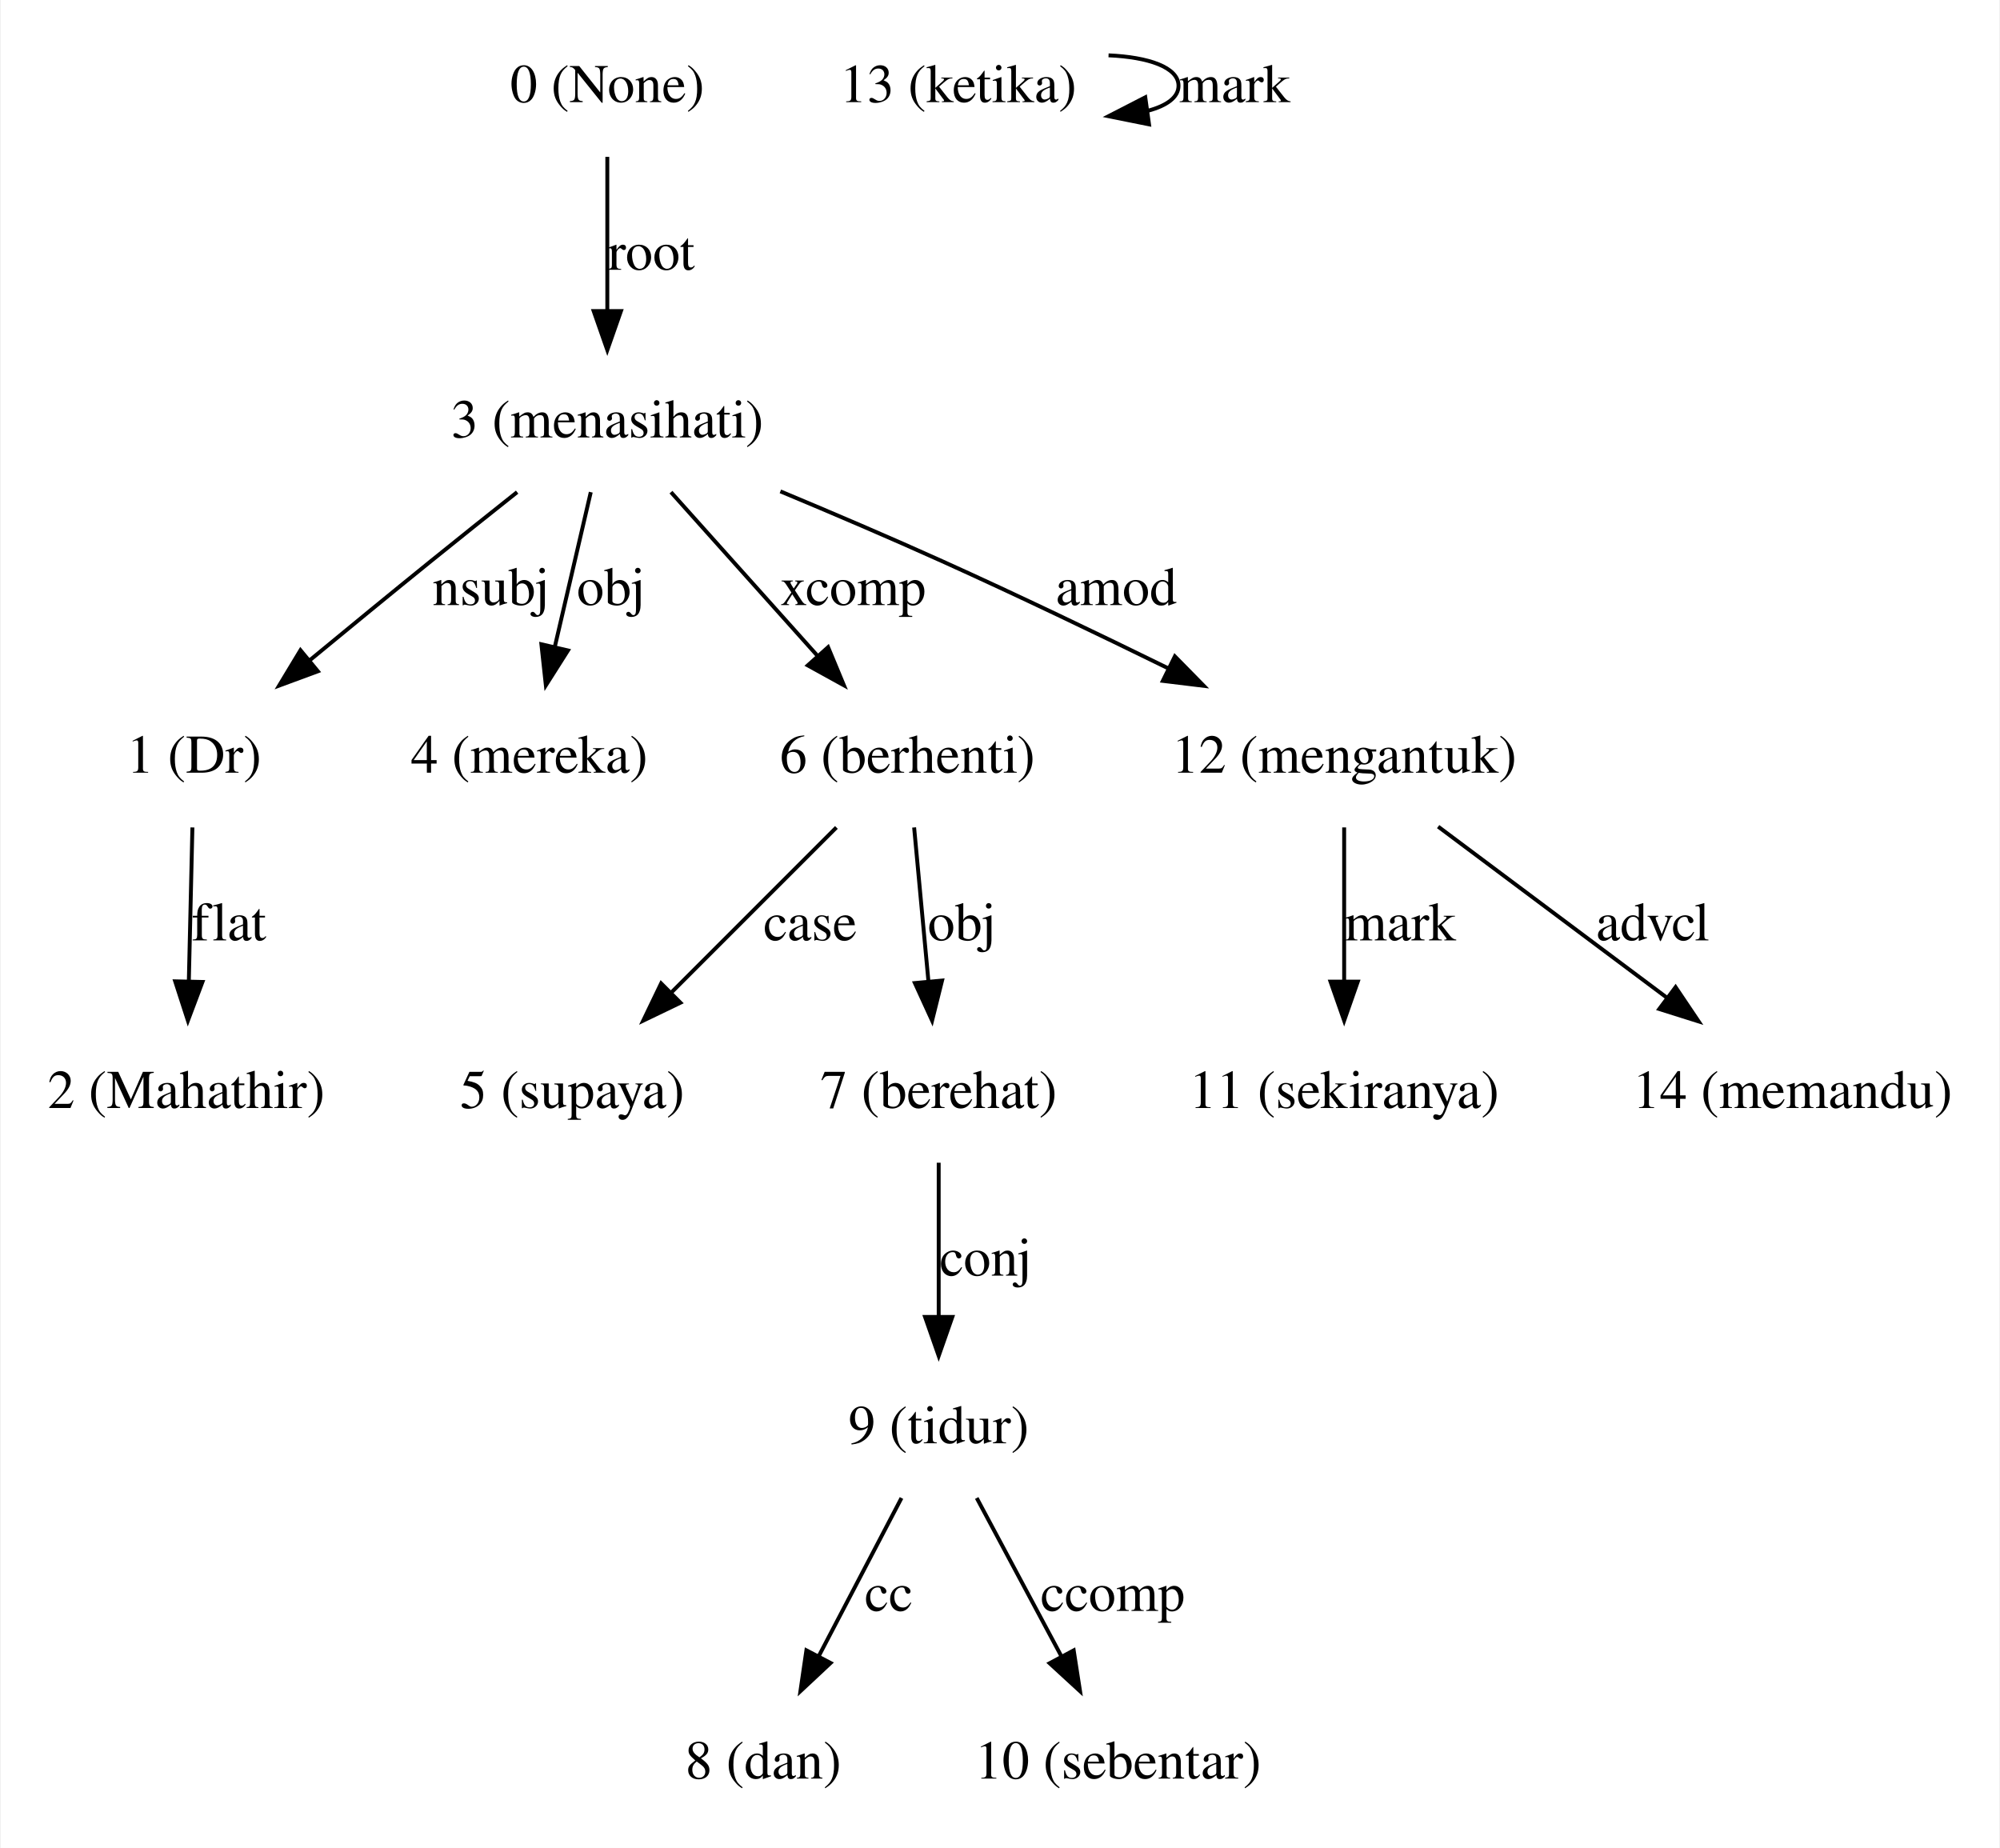
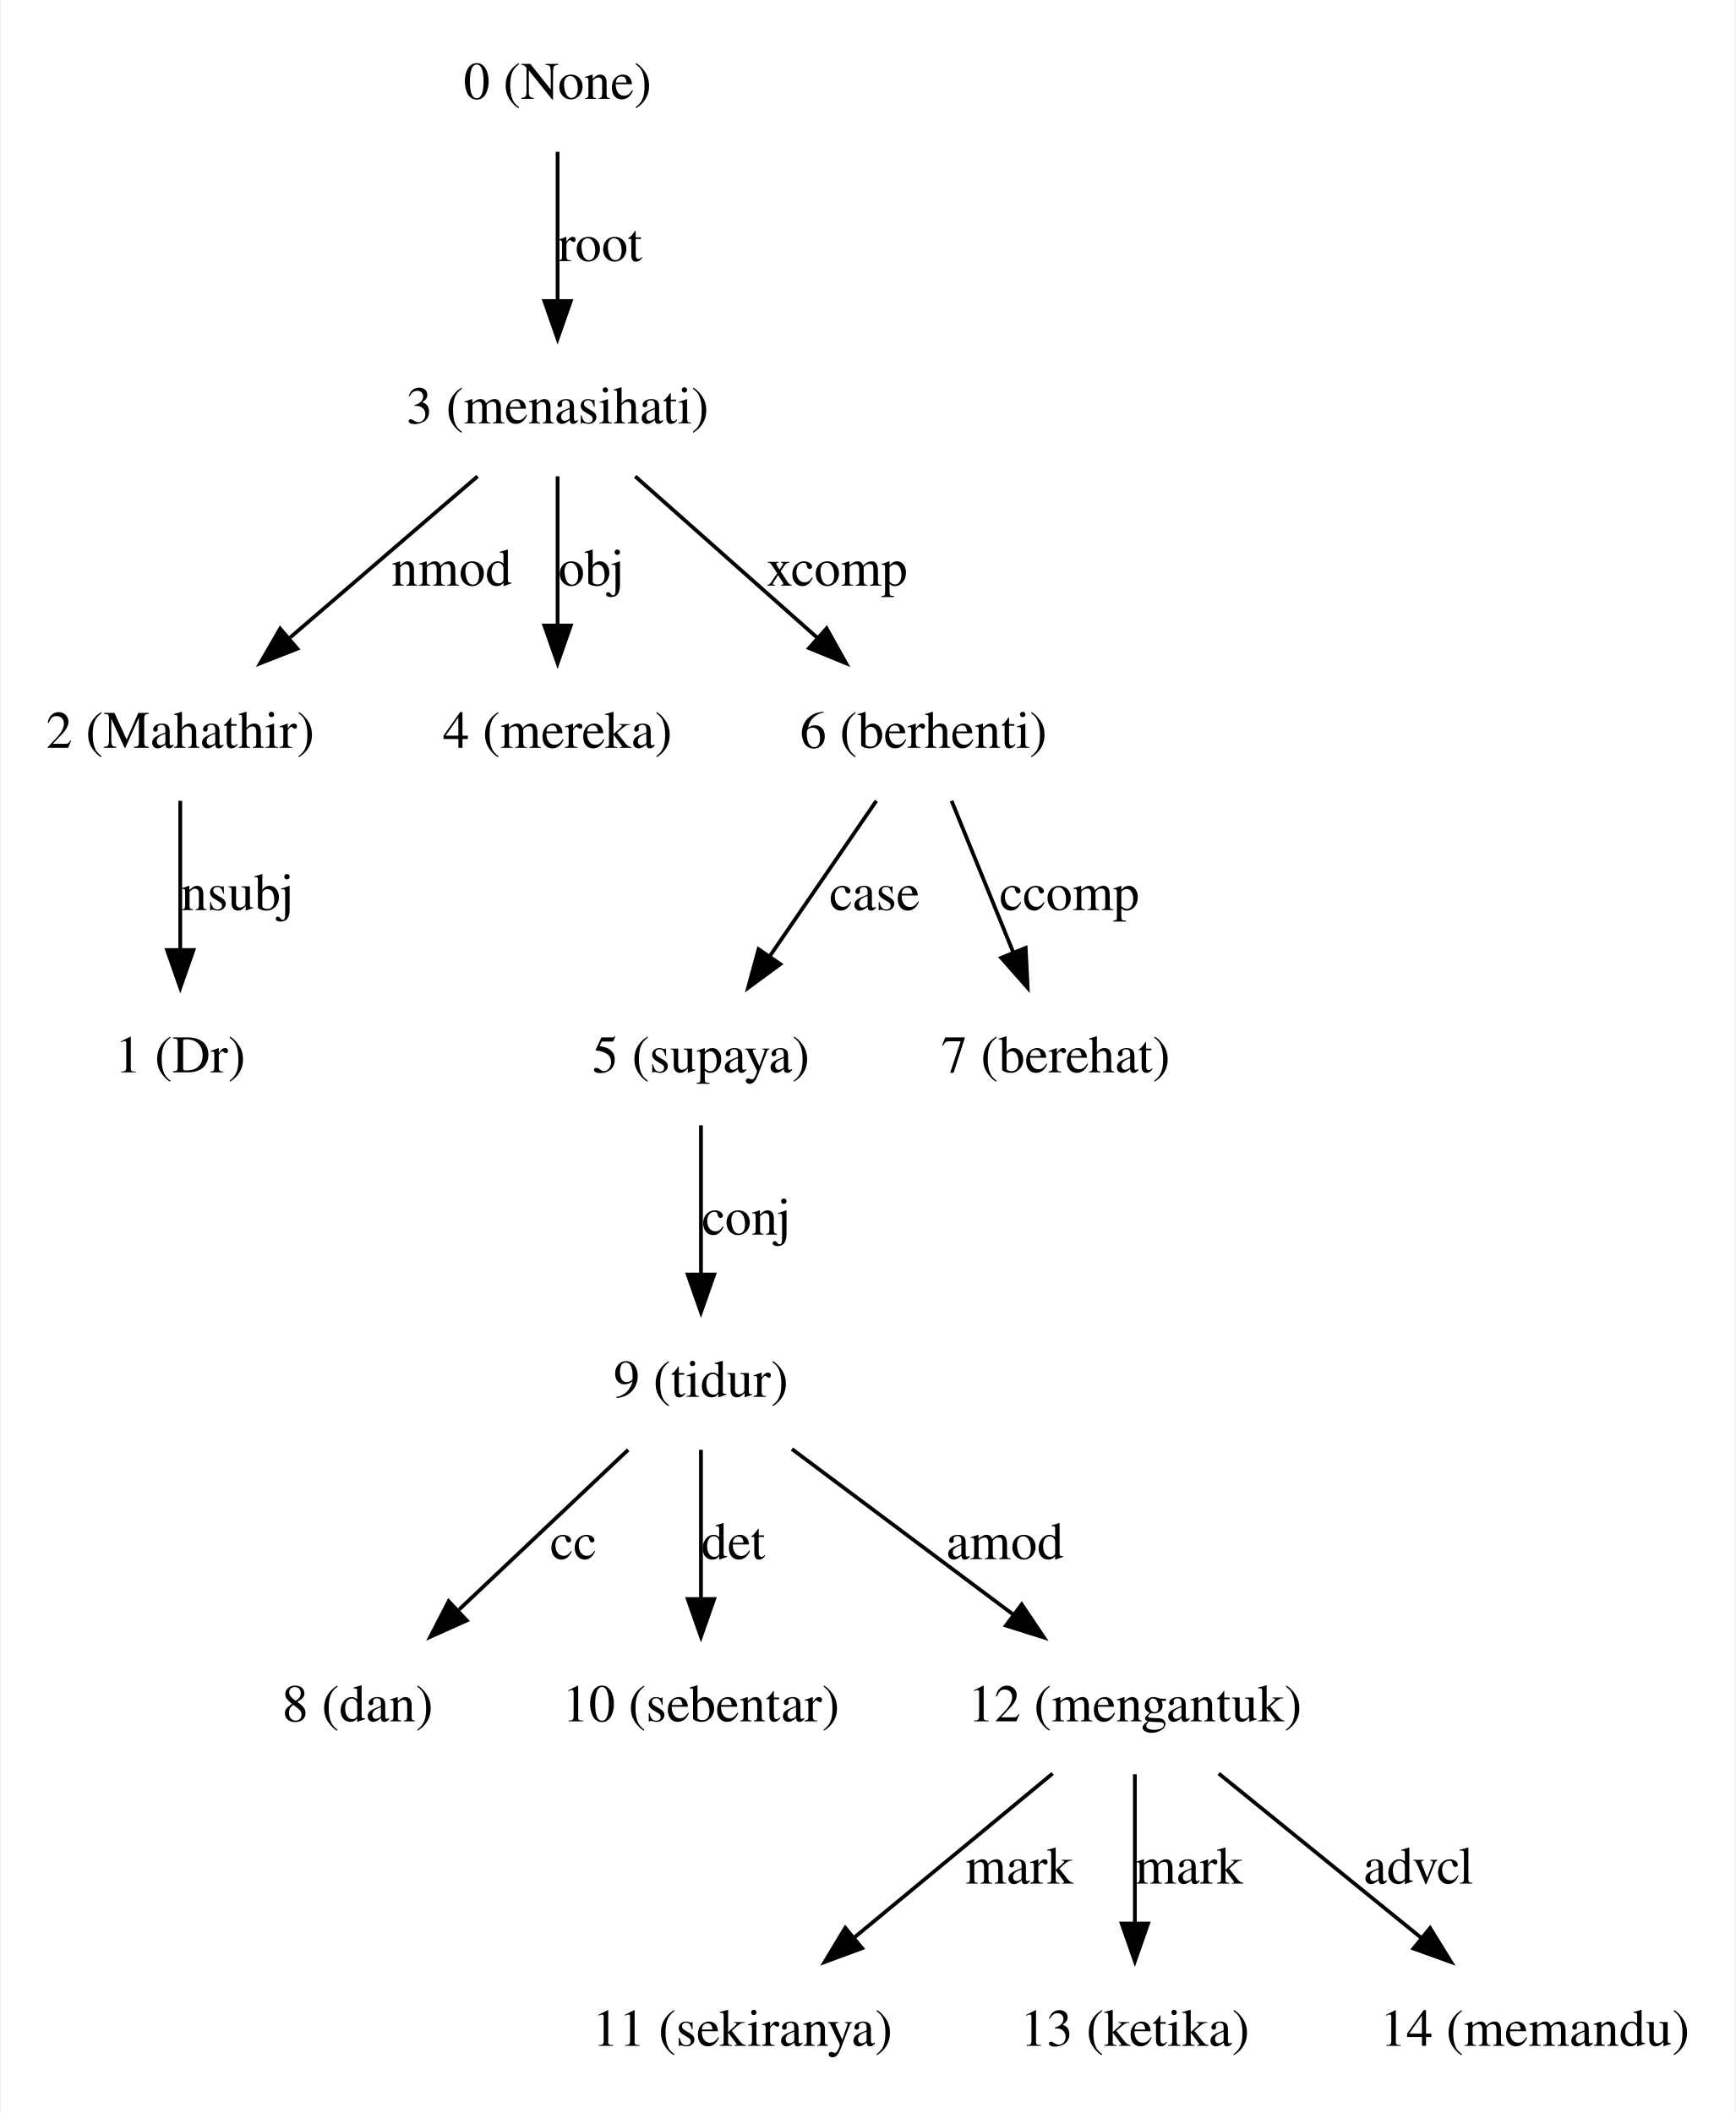
- <svg xmlns="http://www.w3.org/2000/svg" width="513pt" height="474pt" viewBox="0.00 0.00 512.59 474.00">
-   <g id="graph0" class="graph" transform="scale(1 1) rotate(0) translate(4 470)">
-     <polygon fill="#ffffff" stroke="transparent" points="-4,4 -4,-470 508.586,-470 508.586,4 -4,4" />
+ <svg xmlns="http://www.w3.org/2000/svg" width="460pt" height="560pt" viewBox="0.00 0.00 459.59 560.00">
+   <g id="graph0" class="graph" transform="scale(1 1) rotate(0) translate(4 556)">
+     <polygon fill="#ffffff" stroke="transparent" points="-4,4 -4,-556 455.586,-556 455.586,4 -4,4" />
    <g id="node1" class="node">
-       <text text-anchor="middle" x="151.571" y="-443.8" font-family="Times,serif" font-size="14.00" fill="#000000">0 (None)</text>
+       <text text-anchor="middle" x="143.571" y="-529.8" font-family="Times,serif" font-size="14.00" fill="#000000">0 (None)</text>
    </g>
    <g id="node2" class="node">
-       <text text-anchor="middle" x="151.571" y="-357.8" font-family="Times,serif" font-size="14.00" fill="#000000">3 (menasihati)</text>
+       <text text-anchor="middle" x="143.571" y="-443.8" font-family="Times,serif" font-size="14.00" fill="#000000">3 (menasihati)</text>
    </g>
    <g id="edge1" class="edge">
-       <path fill="none" stroke="#000000" d="M151.571,-429.762C151.571,-418.36 151.571,-403.434 151.571,-390.494" />
-       <polygon fill="#000000" stroke="#000000" points="155.071,-390.212 151.571,-380.212 148.071,-390.212 155.071,-390.212" />
-       <text text-anchor="middle" x="162.847" y="-400.8" font-family="Times,serif" font-size="14.00" fill="#000000">root</text>
+       <path fill="none" stroke="#000000" d="M143.571,-515.762C143.571,-504.36 143.571,-489.434 143.571,-476.494" />
+       <polygon fill="#000000" stroke="#000000" points="147.071,-476.212 143.571,-466.212 140.071,-476.212 147.071,-476.212" />
+       <text text-anchor="middle" x="154.847" y="-486.8" font-family="Times,serif" font-size="14.00" fill="#000000">root</text>
+     </g>
+     <g id="node4" class="node">
+       <text text-anchor="middle" x="43.571" y="-357.8" font-family="Times,serif" font-size="14.00" fill="#000000">2 (Mahathir)</text>
+     </g>
+     <g id="edge3" class="edge">
+       <path fill="none" stroke="#000000" d="M122.363,-429.762C107.912,-417.334 88.593,-400.719 72.701,-387.052" />
+       <polygon fill="#000000" stroke="#000000" points="74.612,-384.079 64.748,-380.212 70.047,-389.386 74.612,-384.079" />
+       <text text-anchor="middle" x="115.516" y="-400.8" font-family="Times,serif" font-size="14.00" fill="#000000">nmod</text>
+     </g>
+     <g id="node5" class="node">
+       <text text-anchor="middle" x="143.571" y="-357.8" font-family="Times,serif" font-size="14.00" fill="#000000">4 (mereka)</text>
+     </g>
+     <g id="edge4" class="edge">
+       <path fill="none" stroke="#000000" d="M143.571,-429.762C143.571,-418.36 143.571,-403.434 143.571,-390.494" />
+       <polygon fill="#000000" stroke="#000000" points="147.071,-390.212 143.571,-380.212 140.071,-390.212 147.071,-390.212" />
+       <text text-anchor="middle" x="152.516" y="-400.8" font-family="Times,serif" font-size="14.00" fill="#000000">obj</text>
+     </g>
+     <g id="node6" class="node">
+       <text text-anchor="middle" x="240.571" y="-357.8" font-family="Times,serif" font-size="14.00" fill="#000000">6 (berhenti)</text>
+     </g>
+     <g id="edge5" class="edge">
+       <path fill="none" stroke="#000000" d="M164.142,-429.762C178.16,-417.334 196.899,-400.719 212.314,-387.052" />
+       <polygon fill="#000000" stroke="#000000" points="214.869,-389.465 220.029,-380.212 210.225,-384.227 214.869,-389.465" />
+       <text text-anchor="middle" x="217.623" y="-400.8" font-family="Times,serif" font-size="14.00" fill="#000000">xcomp</text>
    </g>
    <g id="node3" class="node">
-       <text text-anchor="middle" x="45.571" y="-271.8" font-family="Times,serif" font-size="14.00" fill="#000000">1 (Dr)</text>
+       <text text-anchor="middle" x="43.571" y="-271.8" font-family="Times,serif" font-size="14.00" fill="#000000">1 (Dr)</text>
    </g>
-     <g id="edge3" class="edge">
-       <path fill="none" stroke="#000000" d="M128.441,-343.767C121.299,-338.101 113.422,-331.816 106.233,-326 96.12,-317.818 85.128,-308.798 75.314,-300.698" />
-       <polygon fill="#000000" stroke="#000000" points="77.33,-297.823 67.393,-294.149 72.87,-303.218 77.33,-297.823" />
-       <text text-anchor="middle" x="121.74" y="-314.8" font-family="Times,serif" font-size="14.00" fill="#000000">nsubj</text>
-     </g>
-     <g id="node5" class="node">
-       <text text-anchor="middle" x="131.571" y="-271.8" font-family="Times,serif" font-size="14.00" fill="#000000">4 (mereka)</text>
-     </g>
-     <g id="edge4" class="edge">
-       <path fill="none" stroke="#000000" d="M147.329,-343.762C144.651,-332.246 141.137,-317.135 138.107,-304.106" />
-       <polygon fill="#000000" stroke="#000000" points="141.48,-303.159 135.806,-294.212 134.662,-304.745 141.48,-303.159" />
-       <text text-anchor="middle" x="152.516" y="-314.8" font-family="Times,serif" font-size="14.00" fill="#000000">obj</text>
-     </g>
-     <g id="node6" class="node">
-       <text text-anchor="middle" x="228.571" y="-271.8" font-family="Times,serif" font-size="14.00" fill="#000000">6 (berhenti)</text>
-     </g>
-     <g id="edge5" class="edge">
-       <path fill="none" stroke="#000000" d="M167.9,-343.762C178.824,-331.562 193.359,-315.327 205.464,-301.808" />
-       <polygon fill="#000000" stroke="#000000" points="208.202,-303.997 212.265,-294.212 202.987,-299.328 208.202,-303.997" />
-       <text text-anchor="middle" x="214.623" y="-314.8" font-family="Times,serif" font-size="14.00" fill="#000000">xcomp</text>
+     <g id="edge2" class="edge">
+       <path fill="none" stroke="#000000" d="M43.571,-343.762C43.571,-332.36 43.571,-317.434 43.571,-304.494" />
+       <polygon fill="#000000" stroke="#000000" points="47.071,-304.212 43.571,-294.212 40.071,-304.212 47.071,-304.212" />
+       <text text-anchor="middle" x="58.74" y="-314.8" font-family="Times,serif" font-size="14.00" fill="#000000">nsubj</text>
    </g>
    <g id="node7" class="node">
-       <text text-anchor="middle" x="340.571" y="-271.8" font-family="Times,serif" font-size="14.00" fill="#000000">12 (mengantuk)</text>
+       <text text-anchor="middle" x="181.571" y="-271.8" font-family="Times,serif" font-size="14.00" fill="#000000">5 (supaya)</text>
+     </g>
+     <g id="edge7" class="edge">
+       <path fill="none" stroke="#000000" d="M228.058,-343.762C219.845,-331.79 208.967,-315.933 199.798,-302.568" />
+       <polygon fill="#000000" stroke="#000000" points="202.608,-300.478 194.065,-294.212 196.836,-304.438 202.608,-300.478" />
+       <text text-anchor="middle" x="227.616" y="-314.8" font-family="Times,serif" font-size="14.00" fill="#000000">case</text>
+     </g>
+     <g id="node9" class="node">
+       <text text-anchor="middle" x="275.571" y="-271.8" font-family="Times,serif" font-size="14.00" fill="#000000">7 (berehat)</text>
+     </g>
+     <g id="edge8" class="edge">
+       <path fill="none" stroke="#000000" d="M247.993,-343.762C252.726,-332.132 258.952,-316.836 264.289,-303.72" />
+       <polygon fill="#000000" stroke="#000000" points="267.631,-304.794 268.159,-294.212 261.147,-302.155 267.631,-304.794" />
+       <text text-anchor="middle" x="279.229" y="-314.8" font-family="Times,serif" font-size="14.00" fill="#000000">ccomp</text>
+     </g>
+     <g id="node8" class="node">
+       <text text-anchor="middle" x="181.571" y="-185.8" font-family="Times,serif" font-size="14.00" fill="#000000">9 (tidur)</text>
    </g>
    <g id="edge6" class="edge">
-       <path fill="none" stroke="#000000" d="M195.966,-343.968C209.4,-338.363 224.147,-332.062 237.571,-326 256.7,-317.361 277.573,-307.342 295.496,-298.551" />
-       <polygon fill="#000000" stroke="#000000" points="297.15,-301.638 304.575,-294.08 294.057,-295.358 297.15,-301.638" />
-       <text text-anchor="middle" x="282.123" y="-314.8" font-family="Times,serif" font-size="14.00" fill="#000000">amod</text>
+       <path fill="none" stroke="#000000" d="M181.571,-257.762C181.571,-246.36 181.571,-231.434 181.571,-218.494" />
+       <polygon fill="#000000" stroke="#000000" points="185.071,-218.212 181.571,-208.212 178.071,-218.212 185.071,-218.212" />
+       <text text-anchor="middle" x="193.623" y="-228.8" font-family="Times,serif" font-size="14.00" fill="#000000">conj</text>
    </g>
-     <g id="node4" class="node">
-       <text text-anchor="middle" x="43.571" y="-185.8" font-family="Times,serif" font-size="14.00" fill="#000000">2 (Mahathir)</text>
+     <g id="node10" class="node">
+       <text text-anchor="middle" x="90.571" y="-99.8" font-family="Times,serif" font-size="14.00" fill="#000000">8 (dan)</text>
    </g>
-     <g id="edge2" class="edge">
-       <path fill="none" stroke="#000000" d="M45.147,-257.762C44.882,-246.36 44.534,-231.434 44.233,-218.494" />
-       <polygon fill="#000000" stroke="#000000" points="47.726,-218.128 43.994,-208.212 40.728,-218.291 47.726,-218.128" />
-       <text text-anchor="middle" x="54.516" y="-228.8" font-family="Times,serif" font-size="14.00" fill="#000000">flat</text>
+     <g id="edge9" class="edge">
+       <path fill="none" stroke="#000000" d="M162.272,-171.762C149.242,-159.447 131.863,-143.024 117.478,-129.429" />
+       <polygon fill="#000000" stroke="#000000" points="119.514,-126.537 109.842,-122.212 114.706,-131.625 119.514,-126.537" />
+       <text text-anchor="middle" x="147.785" y="-142.8" font-family="Times,serif" font-size="14.00" fill="#000000">cc</text>
    </g>
-     <g id="node8" class="node">
-       <text text-anchor="middle" x="142.571" y="-185.8" font-family="Times,serif" font-size="14.00" fill="#000000">5 (supaya)</text>
+     <g id="node11" class="node">
+       <text text-anchor="middle" x="181.571" y="-99.8" font-family="Times,serif" font-size="14.00" fill="#000000">10 (sebentar)</text>
    </g>
-     <g id="edge7" class="edge">
-       <path fill="none" stroke="#000000" d="M210.332,-257.762C198.018,-245.447 181.594,-229.024 168,-215.429" />
-       <polygon fill="#000000" stroke="#000000" points="170.329,-212.808 160.783,-208.212 165.379,-217.758 170.329,-212.808" />
-       <text text-anchor="middle" x="203.616" y="-228.8" font-family="Times,serif" font-size="14.00" fill="#000000">case</text>
+     <g id="edge10" class="edge">
+       <path fill="none" stroke="#000000" d="M181.571,-171.762C181.571,-160.36 181.571,-145.434 181.571,-132.494" />
+       <polygon fill="#000000" stroke="#000000" points="185.071,-132.212 181.571,-122.212 178.071,-132.212 185.071,-132.212" />
+       <text text-anchor="middle" x="190.123" y="-142.8" font-family="Times,serif" font-size="14.00" fill="#000000">det</text>
    </g>
-     <g id="node9" class="node">
-       <text text-anchor="middle" x="236.571" y="-185.8" font-family="Times,serif" font-size="14.00" fill="#000000">7 (berehat)</text>
+     <g id="node12" class="node">
+       <text text-anchor="middle" x="296.571" y="-99.8" font-family="Times,serif" font-size="14.00" fill="#000000">12 (mengantuk)</text>
    </g>
-     <g id="edge8" class="edge">
-       <path fill="none" stroke="#000000" d="M230.267,-257.762C231.328,-246.36 232.716,-231.434 233.92,-218.494" />
-       <polygon fill="#000000" stroke="#000000" points="237.435,-218.493 234.877,-208.212 230.465,-217.845 237.435,-218.493" />
-       <text text-anchor="middle" x="242.516" y="-228.8" font-family="Times,serif" font-size="14.00" fill="#000000">obj</text>
+     <g id="edge11" class="edge">
+       <path fill="none" stroke="#000000" d="M205.679,-171.972C222.699,-159.243 245.693,-142.048 264.295,-128.137" />
+       <polygon fill="#000000" stroke="#000000" points="266.582,-130.797 272.495,-122.005 262.39,-125.191 266.582,-130.797" />
+       <text text-anchor="middle" x="262.123" y="-142.8" font-family="Times,serif" font-size="14.00" fill="#000000">amod</text>
    </g>
    <g id="node13" class="node">
-       <text text-anchor="middle" x="340.571" y="-185.8" font-family="Times,serif" font-size="14.00" fill="#000000">11 (sekiranya)</text>
+       <text text-anchor="middle" x="192.571" y="-13.8" font-family="Times,serif" font-size="14.00" fill="#000000">11 (sekiranya)</text>
    </g>
    <g id="edge12" class="edge">
-       <path fill="none" stroke="#000000" d="M340.571,-257.762C340.571,-246.36 340.571,-231.434 340.571,-218.494" />
-       <polygon fill="#000000" stroke="#000000" points="344.071,-218.212 340.571,-208.212 337.071,-218.212 344.071,-218.212" />
-       <text text-anchor="middle" x="354.954" y="-228.8" font-family="Times,serif" font-size="14.00" fill="#000000">mark</text>
+       <path fill="none" stroke="#000000" d="M274.769,-85.972C259.515,-73.358 238.956,-56.357 222.215,-42.514" />
+       <polygon fill="#000000" stroke="#000000" points="224.281,-39.68 214.344,-36.005 219.82,-45.075 224.281,-39.68" />
+       <text text-anchor="middle" x="265.954" y="-56.8" font-family="Times,serif" font-size="14.00" fill="#000000">mark</text>
    </g>
    <g id="node14" class="node">
-       <text text-anchor="middle" x="455.571" y="-185.8" font-family="Times,serif" font-size="14.00" fill="#000000">14 (memandu)</text>
+       <text text-anchor="middle" x="296.571" y="-13.8" font-family="Times,serif" font-size="14.00" fill="#000000">13 (ketika)</text>
    </g>
    <g id="edge13" class="edge">
-       <path fill="none" stroke="#000000" d="M364.679,-257.972C381.699,-245.243 404.693,-228.048 423.295,-214.137" />
-       <polygon fill="#000000" stroke="#000000" points="425.582,-216.797 431.495,-208.005 421.39,-211.191 425.582,-216.797" />
-       <text text-anchor="middle" x="419.729" y="-228.8" font-family="Times,serif" font-size="14.00" fill="#000000">advcl</text>
-     </g>
-     <g id="node10" class="node">
-       <text text-anchor="middle" x="236.571" y="-99.8" font-family="Times,serif" font-size="14.00" fill="#000000">9 (tidur)</text>
-     </g>
-     <g id="edge9" class="edge">
-       <path fill="none" stroke="#000000" d="M236.571,-171.762C236.571,-160.36 236.571,-145.434 236.571,-132.494" />
-       <polygon fill="#000000" stroke="#000000" points="240.071,-132.212 236.571,-122.212 233.071,-132.212 240.071,-132.212" />
-       <text text-anchor="middle" x="248.623" y="-142.8" font-family="Times,serif" font-size="14.00" fill="#000000">conj</text>
-     </g>
-     <g id="node11" class="node">
-       <text text-anchor="middle" x="191.571" y="-13.8" font-family="Times,serif" font-size="14.00" fill="#000000">8 (dan)</text>
-     </g>
-     <g id="edge10" class="edge">
-       <path fill="none" stroke="#000000" d="M227.028,-85.762C220.882,-74.018 212.781,-58.535 205.874,-45.335" />
-       <polygon fill="#000000" stroke="#000000" points="208.838,-43.45 201.1,-36.212 202.636,-46.695 208.838,-43.45" />
-       <text text-anchor="middle" x="223.785" y="-56.8" font-family="Times,serif" font-size="14.00" fill="#000000">cc</text>
-     </g>
-     <g id="node12" class="node">
-       <text text-anchor="middle" x="282.571" y="-13.8" font-family="Times,serif" font-size="14.00" fill="#000000">10 (sebentar)</text>
-     </g>
-     <g id="edge11" class="edge">
-       <path fill="none" stroke="#000000" d="M246.326,-85.762C252.608,-74.018 260.889,-58.535 267.95,-45.335" />
-       <polygon fill="#000000" stroke="#000000" points="271.199,-46.681 272.829,-36.212 265.027,-43.379 271.199,-46.681" />
-       <text text-anchor="middle" x="281.229" y="-56.8" font-family="Times,serif" font-size="14.00" fill="#000000">ccomp</text>
+       <path fill="none" stroke="#000000" d="M296.571,-85.762C296.571,-74.36 296.571,-59.434 296.571,-46.494" />
+       <polygon fill="#000000" stroke="#000000" points="300.071,-46.212 296.571,-36.212 293.071,-46.212 300.071,-46.212" />
+       <text text-anchor="middle" x="310.954" y="-56.8" font-family="Times,serif" font-size="14.00" fill="#000000">mark</text>
    </g>
    <g id="node15" class="node">
-       <text text-anchor="middle" x="241.571" y="-443.8" font-family="Times,serif" font-size="14.00" fill="#000000">13 (ketika)</text>
+       <text text-anchor="middle" x="402.571" y="-13.8" font-family="Times,serif" font-size="14.00" fill="#000000">14 (memandu)</text>
    </g>
    <g id="edge14" class="edge">
-       <path fill="none" stroke="#000000" d="M280.137,-455.806C290.351,-455.36 298.086,-452.758 298.086,-448 298.086,-445.026 295.065,-442.895 290.305,-441.606" />
-       <polygon fill="#000000" stroke="#000000" points="290.523,-438.102 280.137,-440.194 289.56,-445.036 290.523,-438.102" />
-       <text text-anchor="middle" x="312.469" y="-443.8" font-family="Times,serif" font-size="14.00" fill="#000000">mark</text>
+       <path fill="none" stroke="#000000" d="M318.792,-85.972C334.339,-73.358 355.293,-56.357 372.356,-42.514" />
+       <polygon fill="#000000" stroke="#000000" points="374.818,-45.023 380.379,-36.005 370.408,-39.587 374.818,-45.023" />
+       <text text-anchor="middle" x="371.729" y="-56.8" font-family="Times,serif" font-size="14.00" fill="#000000">advcl</text>
    </g>
  </g>
</svg>
